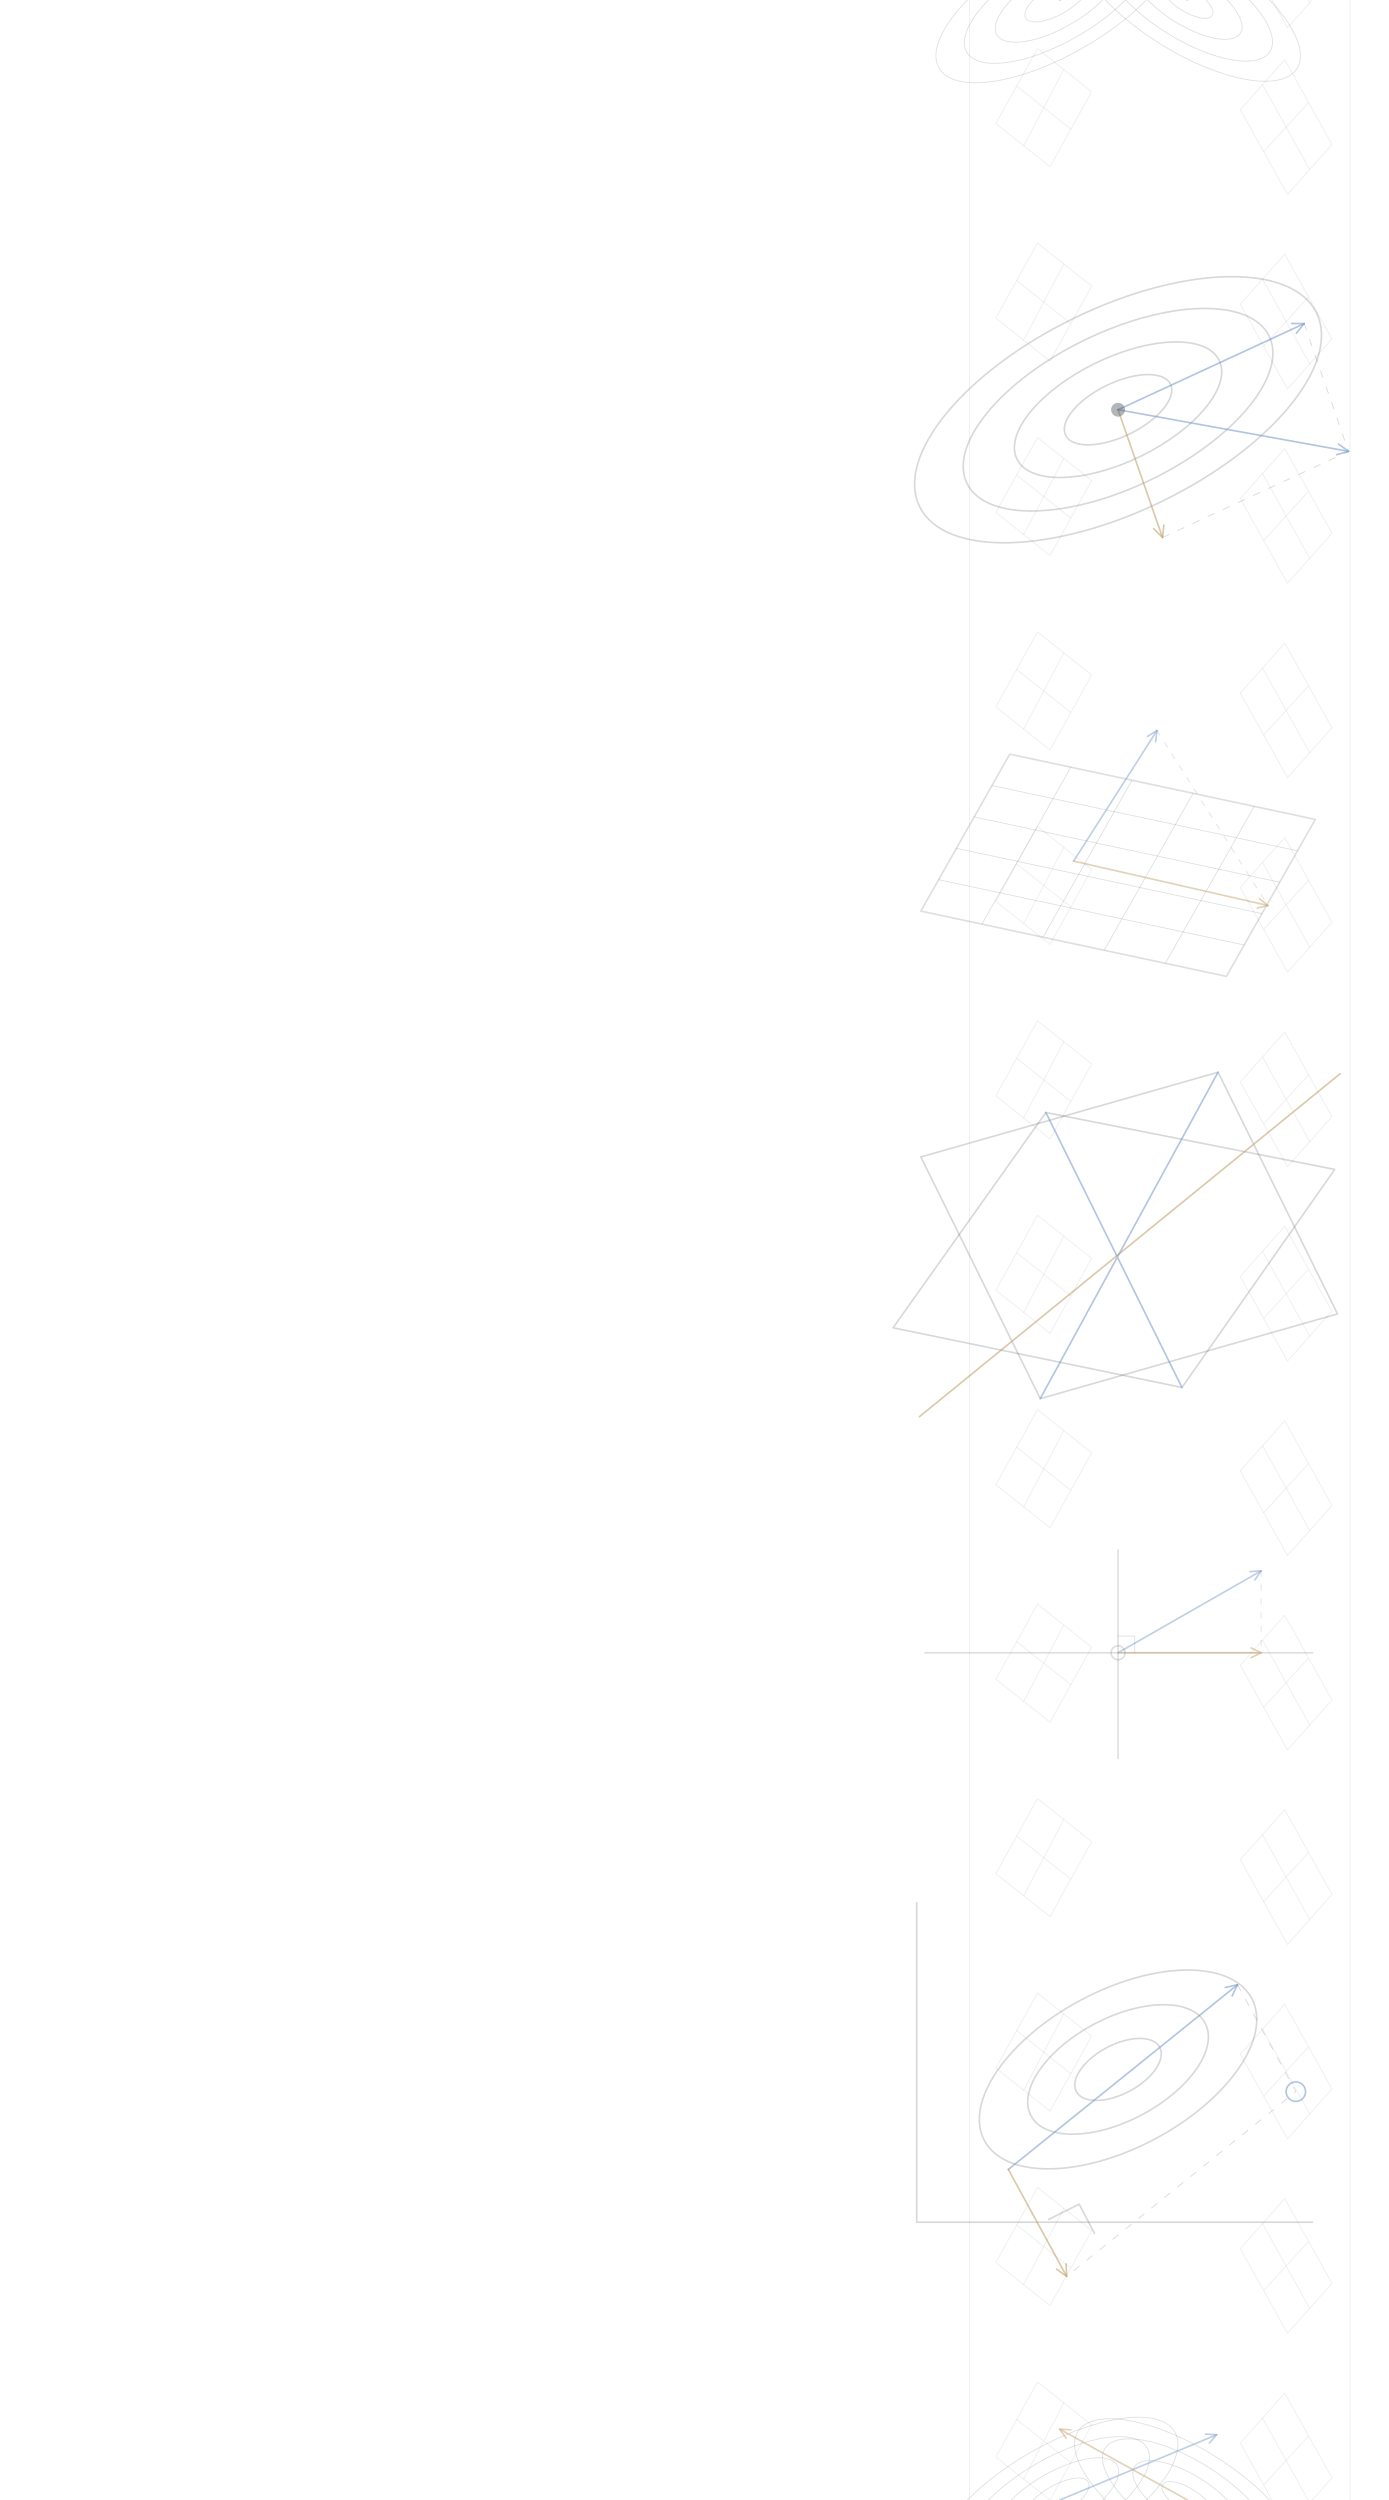
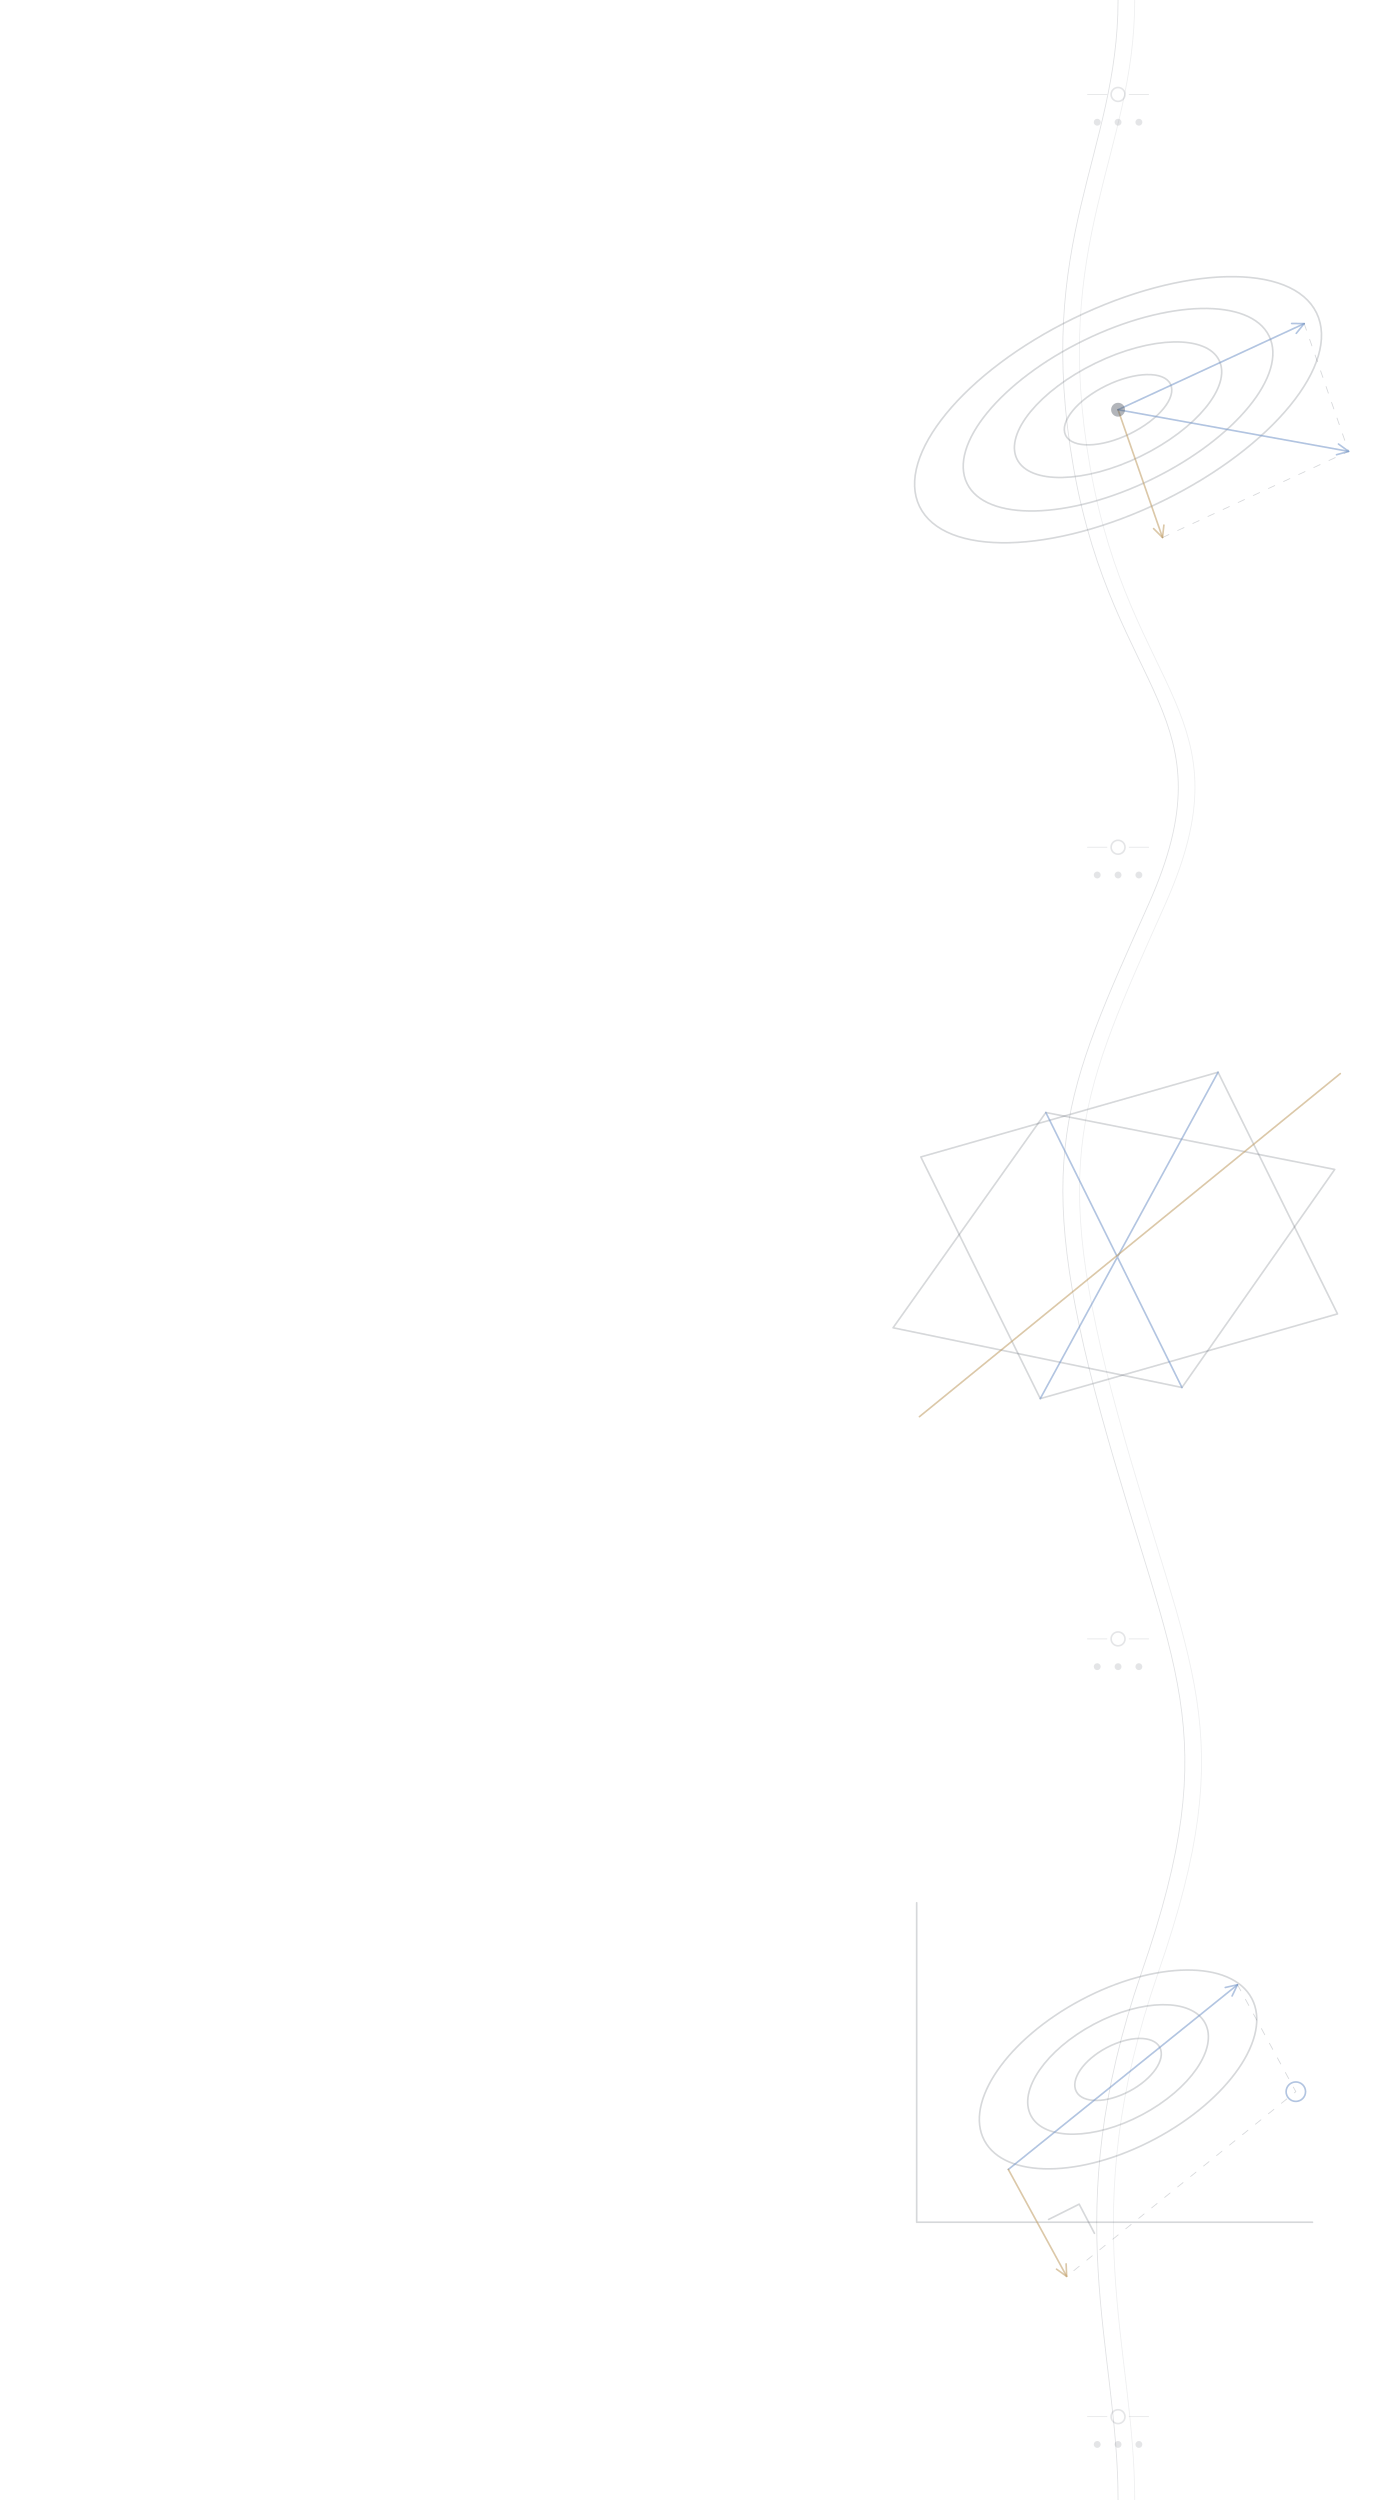
<svg xmlns="http://www.w3.org/2000/svg" width="1000" height="1800" viewBox="0 0 1000 1800" fill="none">
  <style>.art-ink,
.art-ink-soft,
.art-hair,
.art-blue,
.art-gold {
  fill: none;
  vector-effect: non-scaling-stroke;
  stroke-linecap: round;
  stroke-linejoin: round;
}

.art-ink {
  stroke: rgba(38, 48, 62, .42);
  stroke-width: 1.6;
}

.art-ink-soft {
  stroke: rgba(38, 48, 62, .22);
  stroke-width: 1.2;
}

/* Hairline filigree — the finest lines (tree-rings, arcs, contours). */
.art-hair {
  stroke: rgba(38, 48, 62, .22);
  stroke-width: 0.6;
}

.art-blue, .art-gold {
  stroke-width: 1.2;
  stroke-opacity: .55;
}

.art-blue { stroke: #5a82be; }
.art-gold { stroke: #b28945; }

.art-fill-ink {
  fill: rgba(38, 48, 62, .42);
  stroke: none;
}

/* Stipple dots for organic growth. */
.art-dot {
  fill: rgba(38, 48, 62, .22);
  stroke: none;
}</style>
-   <defs>
-     <g id="post-texture" opacity=".38">
-       <path class="art-hair" d="M698 0V1800" />
-       <path class="art-hair" d="M972 0V1800" />
-       <path class="art-hair" d="M717 89L747 35 786 66 756 120Z" />
-       <path class="art-hair" d="M893 79L925 43 959 104 927 140Z" />
-       <path class="art-hair" d="M732 62L771 93" />
-       <path class="art-hair" d="M737 105L766 50" />
-       <path class="art-hair" d="M909 61L943 122" />
-       <path class="art-hair" d="M910 109L942 74" />
-       <path class="art-hair" d="M717 229L747 175 786 206 756 260Z" />
-       <path class="art-hair" d="M893 219L925 183 959 244 927 280Z" />
-       <path class="art-hair" d="M732 202L771 233" />
-       <path class="art-hair" d="M737 245L766 190" />
-       <path class="art-hair" d="M909 201L943 262" />
-       <path class="art-hair" d="M910 249L942 214" />
-       <path class="art-hair" d="M717 369L747 315 786 346 756 400Z" />
-       <path class="art-hair" d="M893 359L925 323 959 384 927 420Z" />
-       <path class="art-hair" d="M732 342L771 373" />
-       <path class="art-hair" d="M737 385L766 330" />
-       <path class="art-hair" d="M909 341L943 402" />
-       <path class="art-hair" d="M910 389L942 354" />
-       <path class="art-hair" d="M717 509L747 455 786 486 756 540Z" />
-       <path class="art-hair" d="M893 499L925 463 959 524 927 560Z" />
-       <path class="art-hair" d="M732 482L771 513" />
-       <path class="art-hair" d="M737 525L766 470" />
-       <path class="art-hair" d="M909 481L943 542" />
-       <path class="art-hair" d="M910 529L942 494" />
-       <path class="art-hair" d="M717 649L747 595 786 626 756 680Z" />
-       <path class="art-hair" d="M893 639L925 603 959 664 927 700Z" />
-       <path class="art-hair" d="M732 622L771 653" />
-       <path class="art-hair" d="M737 665L766 610" />
-       <path class="art-hair" d="M909 621L943 682" />
-       <path class="art-hair" d="M910 669L942 634" />
-       <path class="art-hair" d="M717 789L747 735 786 766 756 820Z" />
-       <path class="art-hair" d="M893 779L925 743 959 804 927 840Z" />
-       <path class="art-hair" d="M732 762L771 793" />
-       <path class="art-hair" d="M737 805L766 750" />
-       <path class="art-hair" d="M909 761L943 822" />
-       <path class="art-hair" d="M910 809L942 774" />
-       <path class="art-hair" d="M717 929L747 875 786 906 756 960Z" />
-       <path class="art-hair" d="M893 919L925 883 959 944 927 980Z" />
-       <path class="art-hair" d="M732 902L771 933" />
-       <path class="art-hair" d="M737 945L766 890" />
-       <path class="art-hair" d="M909 901L943 962" />
-       <path class="art-hair" d="M910 949L942 914" />
-       <path class="art-hair" d="M717 1069L747 1015 786 1046 756 1100Z" />
-       <path class="art-hair" d="M893 1059L925 1023 959 1084 927 1120Z" />
-       <path class="art-hair" d="M732 1042L771 1073" />
-       <path class="art-hair" d="M737 1085L766 1030" />
-       <path class="art-hair" d="M909 1041L943 1102" />
-       <path class="art-hair" d="M910 1089L942 1054" />
-       <path class="art-hair" d="M717 1209L747 1155 786 1186 756 1240Z" />
-       <path class="art-hair" d="M893 1199L925 1163 959 1224 927 1260Z" />
-       <path class="art-hair" d="M732 1182L771 1213" />
-       <path class="art-hair" d="M737 1225L766 1170" />
-       <path class="art-hair" d="M909 1181L943 1242" />
-       <path class="art-hair" d="M910 1229L942 1194" />
-       <path class="art-hair" d="M717 1349L747 1295 786 1326 756 1380Z" />
-       <path class="art-hair" d="M893 1339L925 1303 959 1364 927 1400Z" />
-       <path class="art-hair" d="M732 1322L771 1353" />
-       <path class="art-hair" d="M737 1365L766 1310" />
-       <path class="art-hair" d="M909 1321L943 1382" />
-       <path class="art-hair" d="M910 1369L942 1334" />
-       <path class="art-hair" d="M717 1489L747 1435 786 1466 756 1520Z" />
-       <path class="art-hair" d="M893 1479L925 1443 959 1504 927 1540Z" />
-       <path class="art-hair" d="M732 1462L771 1493" />
-       <path class="art-hair" d="M737 1505L766 1450" />
-       <path class="art-hair" d="M909 1461L943 1522" />
-       <path class="art-hair" d="M910 1509L942 1474" />
-       <path class="art-hair" d="M717 1629L747 1575 786 1606 756 1660Z" />
-       <path class="art-hair" d="M893 1619L925 1583 959 1644 927 1680Z" />
-       <path class="art-hair" d="M732 1602L771 1633" />
-       <path class="art-hair" d="M737 1645L766 1590" />
-       <path class="art-hair" d="M909 1601L943 1662" />
-       <path class="art-hair" d="M910 1649L942 1614" />
-       <path class="art-hair" d="M717 1769L747 1715 786 1746 756 1800Z" />
-       <path class="art-hair" d="M893 1759L925 1723 959 1784 927 1820Z" />
-       <path class="art-hair" d="M732 1742L771 1773" />
-       <path class="art-hair" d="M737 1785L766 1730" />
-       <path class="art-hair" d="M909 1741L943 1802" />
-       <path class="art-hair" d="M910 1789L942 1754" />
-     </g>
-   </defs>
-   <use href="#post-texture" transform="translate(0 -1800)" />
-   <use href="#post-texture" transform="translate(0 0)" />
-   <use href="#post-texture" transform="translate(0 1800)" />
-   <g transform="translate(805 0)" opacity=".7">
-     <ellipse class="art-hair" cx="-44" cy="0" rx="98" ry="39.2" transform="rotate(-30 -44 0)" />
-     <ellipse class="art-hair" cx="-44" cy="0" rx="75" ry="30" transform="rotate(-30 -44 0)" />
-     <ellipse class="art-hair" cx="-44" cy="0" rx="50" ry="20" transform="rotate(-30 -44 0)" />
-     <ellipse class="art-hair" cx="-44" cy="0" rx="26" ry="10.4" transform="rotate(-30 -44 0)" />
-     <ellipse class="art-hair" cx="50" cy="0" rx="93" ry="37.2" transform="rotate(32 50 0)" />
-     <ellipse class="art-hair" cx="50" cy="0" rx="70" ry="28" transform="rotate(32 50 0)" />
-     <ellipse class="art-hair" cx="50" cy="0" rx="45" ry="18" transform="rotate(32 50 0)" />
-     <ellipse class="art-hair" cx="50" cy="0" rx="21" ry="8.4" transform="rotate(32 50 0)" />
-     <path class="art-blue" d="M-42 0L71 -47" />
-     <path class="art-blue" d="M65.69 -41.02L71 -47L63.01 -47.45" />
-     <path class="art-gold" d="M50 0L-42 -51" />
-     <path class="art-gold" d="M-34.01 -50.55L-42 -51L-37.39 -44.46" />
+   <g transform="translate(0 0)" opacity=".65">
+     <path class="art-hair" d="M805 0C805 111 744 173 773 337S888 514 827 651S742 834 793 1019S883 1244 822 1420S805 1689 805 1800" />
  </g>
-   <g transform="translate(805 595)" opacity=".7">
-     <path class="art-ink-soft" d="M-142 61L-78-52 142-5 78 108Z" />
-     <path class="art-hair" d="M-98 70.4L-34 -42.6" />
-     <path class="art-hair" d="M-129.2 38.4L90.8 85.4" />
-     <path class="art-hair" d="M-54 79.8L10 -33.2" />
-     <path class="art-hair" d="M-116.4 15.8L103.6 62.8" />
-     <path class="art-hair" d="M-10 89.2L54 -23.8" />
-     <path class="art-hair" d="M-103.6 -6.8L116.4 40.2" />
-     <path class="art-hair" d="M34 98.6L98 -14.4" />
-     <path class="art-hair" d="M-90.8 -29.4L129.2 17.6" />
-     <path class="art-blue" d="M-32 25L28 -69" />
-     <path class="art-blue" d="M27.06 -61.06L28 -69L21.19 -64.80" />
-     <path class="art-gold" d="M-32 25L108 57" />
-     <path class="art-gold" d="M100.20 58.79L108 57L101.75 52.00" />
-     <path class="art-hair" d="M28-69L108 57" stroke-dasharray="4 6" />
+   <g transform="translate(12 0)" opacity=".35">
+     <path class="art-hair" d="M805 0C805 111 744 173 773 337S888 514 827 651S742 834 793 1019S883 1244 822 1420S805 1689 805 1800" />
  </g>
-   <g transform="translate(805 1190)" opacity=".7">
-     <path class="art-ink-soft" d="M-139 0L140 0" />
-     <path class="art-ink-soft" d="M0 -74L0 76" />
-     <path class="art-blue" d="M0 0L103 -59" />
-     <path class="art-blue" d="M98.48 -52.40L103 -59L95.02 -58.44" />
-     <path class="art-gold" d="M0 0L103 0" />
-     <path class="art-gold" d="M95.80 3.48L103 0L95.80 -3.48" />
-     <path class="art-hair" d="M103-59V0" stroke-dasharray="4 6" />
-     <path class="art-hair" d="M12 0V-12H0" />
+   <g transform="translate(805 68)" opacity=".55">
    <circle class="art-ink-soft" cx="0" cy="0" r="5" />
+     <path class="art-hair" d="M-22 0L-8 0" />
+     <path class="art-hair" d="M8 0L22 0" />
+     <circle class="art-dot" cx="-15" cy="20" r="2.5" />
+     <circle class="art-dot" cx="0" cy="20" r="2.5" />
+     <circle class="art-dot" cx="15" cy="20" r="2.5" />
  </g>
-   <g transform="translate(805 1800)" opacity=".7">
-     <ellipse class="art-hair" cx="-44" cy="0" rx="98" ry="39.2" transform="rotate(-30 -44 0)" />
-     <ellipse class="art-hair" cx="-44" cy="0" rx="75" ry="30" transform="rotate(-30 -44 0)" />
-     <ellipse class="art-hair" cx="-44" cy="0" rx="50" ry="20" transform="rotate(-30 -44 0)" />
-     <ellipse class="art-hair" cx="-44" cy="0" rx="26" ry="10.4" transform="rotate(-30 -44 0)" />
-     <ellipse class="art-hair" cx="50" cy="0" rx="93" ry="37.2" transform="rotate(32 50 0)" />
-     <ellipse class="art-hair" cx="50" cy="0" rx="70" ry="28" transform="rotate(32 50 0)" />
-     <ellipse class="art-hair" cx="50" cy="0" rx="45" ry="18" transform="rotate(32 50 0)" />
-     <ellipse class="art-hair" cx="50" cy="0" rx="21" ry="8.4" transform="rotate(32 50 0)" />
-     <path class="art-blue" d="M-42 0L71 -47" />
-     <path class="art-blue" d="M65.69 -41.02L71 -47L63.01 -47.45" />
-     <path class="art-gold" d="M50 0L-42 -51" />
-     <path class="art-gold" d="M-34.01 -50.55L-42 -51L-37.39 -44.46" />
+   <g transform="translate(805 610)" opacity=".55">
+     <circle class="art-ink-soft" cx="0" cy="0" r="5" />
+     <path class="art-hair" d="M-22 0L-8 0" />
+     <path class="art-hair" d="M8 0L22 0" />
+     <circle class="art-dot" cx="-15" cy="20" r="2.5" />
+     <circle class="art-dot" cx="0" cy="20" r="2.5" />
+     <circle class="art-dot" cx="15" cy="20" r="2.5" />
+   </g>
+   <g transform="translate(805 1180)" opacity=".55">
+     <circle class="art-ink-soft" cx="0" cy="0" r="5" />
+     <path class="art-hair" d="M-22 0L-8 0" />
+     <path class="art-hair" d="M8 0L22 0" />
+     <circle class="art-dot" cx="-15" cy="20" r="2.5" />
+     <circle class="art-dot" cx="0" cy="20" r="2.5" />
+     <circle class="art-dot" cx="15" cy="20" r="2.5" />
+   </g>
+   <g transform="translate(805 1740)" opacity=".55">
+     <circle class="art-ink-soft" cx="0" cy="0" r="5" />
+     <path class="art-hair" d="M-22 0L-8 0" />
+     <path class="art-hair" d="M8 0L22 0" />
+     <circle class="art-dot" cx="-15" cy="20" r="2.5" />
+     <circle class="art-dot" cx="0" cy="20" r="2.5" />
+     <circle class="art-dot" cx="15" cy="20" r="2.5" />
  </g>
  <g transform="translate(805 295)" opacity=".85">
    <ellipse class="art-ink-soft" cx="0" cy="0" rx="159" ry="73.14" transform="rotate(-26 0 0)" />
    <ellipse class="art-ink-soft" cx="0" cy="0" rx="121" ry="55.66" transform="rotate(-26 0 0)" />
    <ellipse class="art-ink-soft" cx="0" cy="0" rx="81" ry="37.26" transform="rotate(-26 0 0)" />
    <ellipse class="art-ink-soft" cx="0" cy="0" rx="42" ry="19.32" transform="rotate(-26 0 0)" />
    <path class="art-blue" d="M0 0L134 -62" />
    <path class="art-blue" d="M128.3 -55.0L134 -62L125.0 -62.1" />
    <path class="art-gold" d="M0 0L32 92" />
    <path class="art-gold" d="M25.6 85.6L32 92L33.0 83.1" />
    <path class="art-hair" d="M134-62L166 30 32 92" stroke-dasharray="5 7" />
    <path class="art-blue" d="M0 0L166 30" />
    <path class="art-blue" d="M157.3 32.4L166 30L158.7 24.7" />
    <circle class="art-fill-ink" cx="0" cy="0" r="5" />
  </g>
  <g transform="translate(805 890)" opacity=".85">
    <path class="art-ink-soft" d="M-162 66L-52-89 156-48 46 109Z" />
    <path class="art-ink-soft" d="M-142-57L-56 117 158 56 72-118Z" />
    <path class="art-blue" d="M-52-89L46 109M72-118L-56 117" />
    <path class="art-gold" d="M-143 130L160-117" />
  </g>
  <g transform="translate(805 1490)" opacity=".85">
    <path class="art-ink-soft" d="M-145 -120V110H140" />
    <ellipse class="art-ink-soft" cx="0" cy="0" rx="109" ry="56.68" transform="rotate(-28 0 0)" />
    <ellipse class="art-ink-soft" cx="0" cy="0" rx="71" ry="36.92" transform="rotate(-28 0 0)" />
    <ellipse class="art-ink-soft" cx="0" cy="0" rx="34" ry="17.68" transform="rotate(-28 0 0)" />
    <path class="art-blue" d="M-79 72L86 -61" />
    <path class="art-blue" d="M82.1 -52.9L86 -61L77.2 -59.0" />
    <path class="art-hair" d="M86-61L128 16-37 149" stroke-dasharray="5 7" />
    <path class="art-gold" d="M-79 72L-37 149" />
    <path class="art-gold" d="M-44.3 143.8L-37 149L-37.4 140.0" />
    <path class="art-ink-soft" d="M-50 108l22-11 11 21" />
    <circle class="art-blue" cx="128" cy="16" r="7" />
  </g>
</svg>
